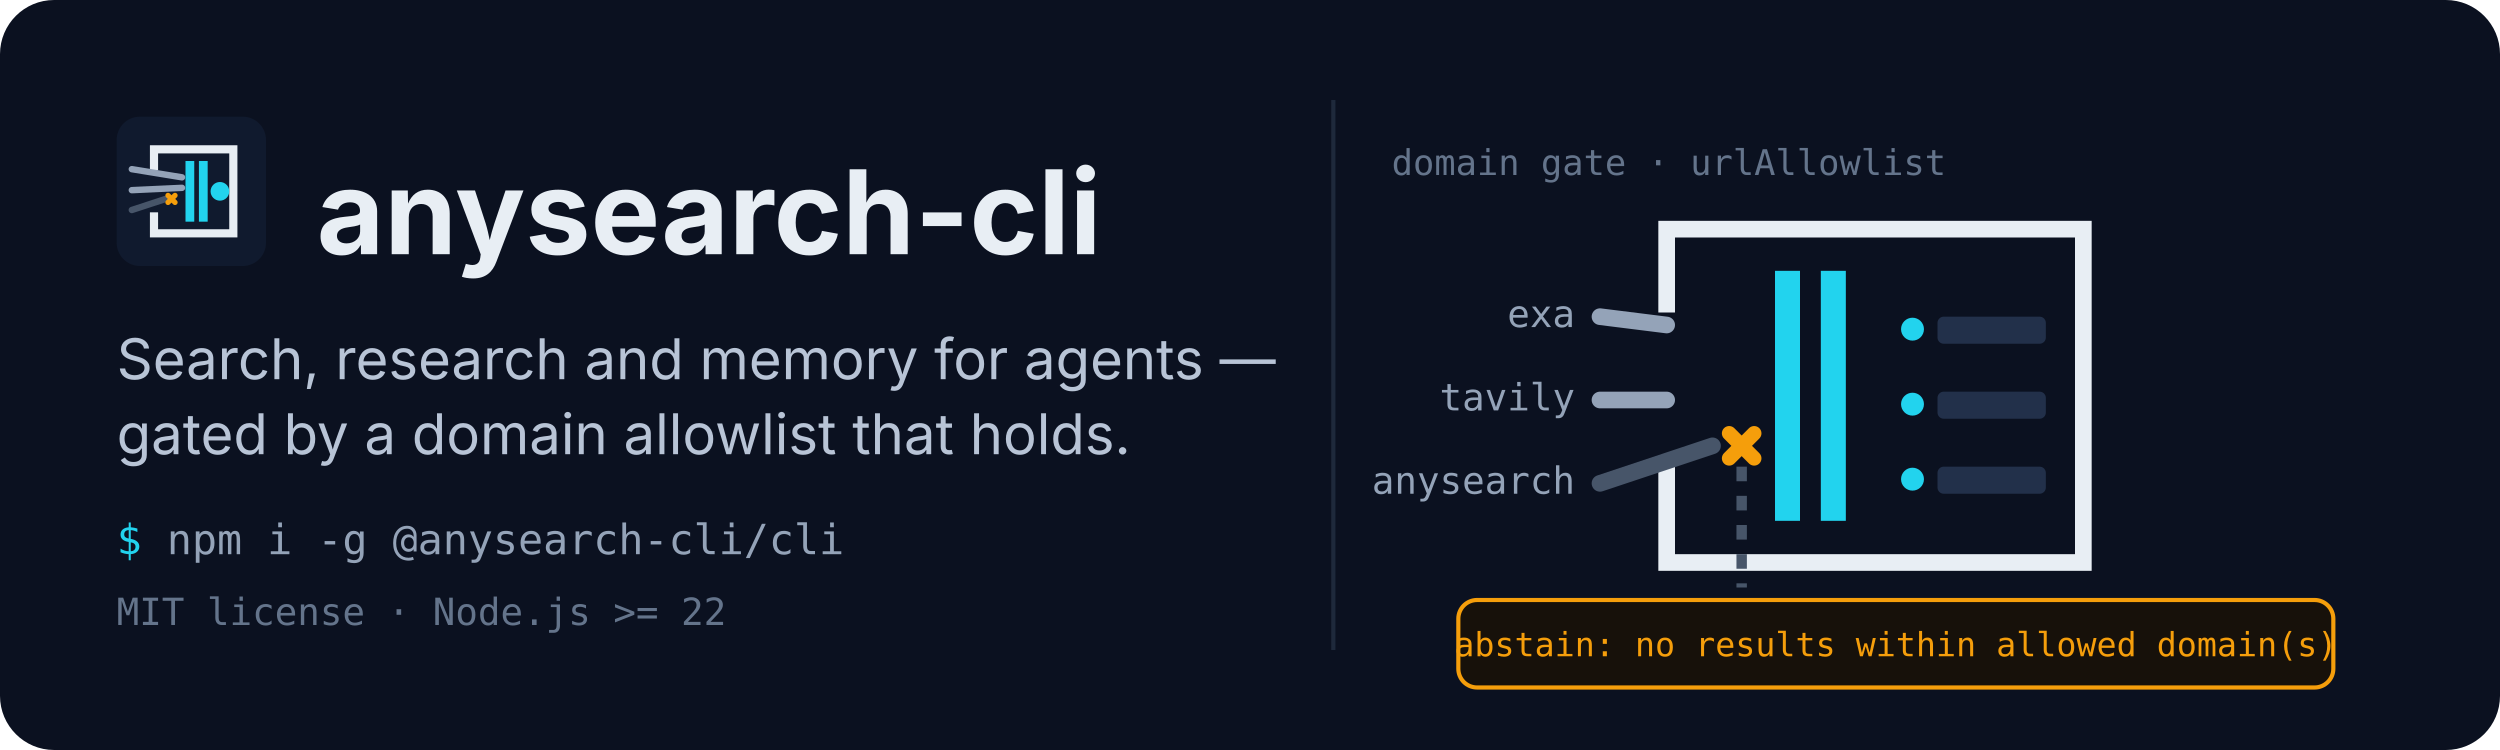
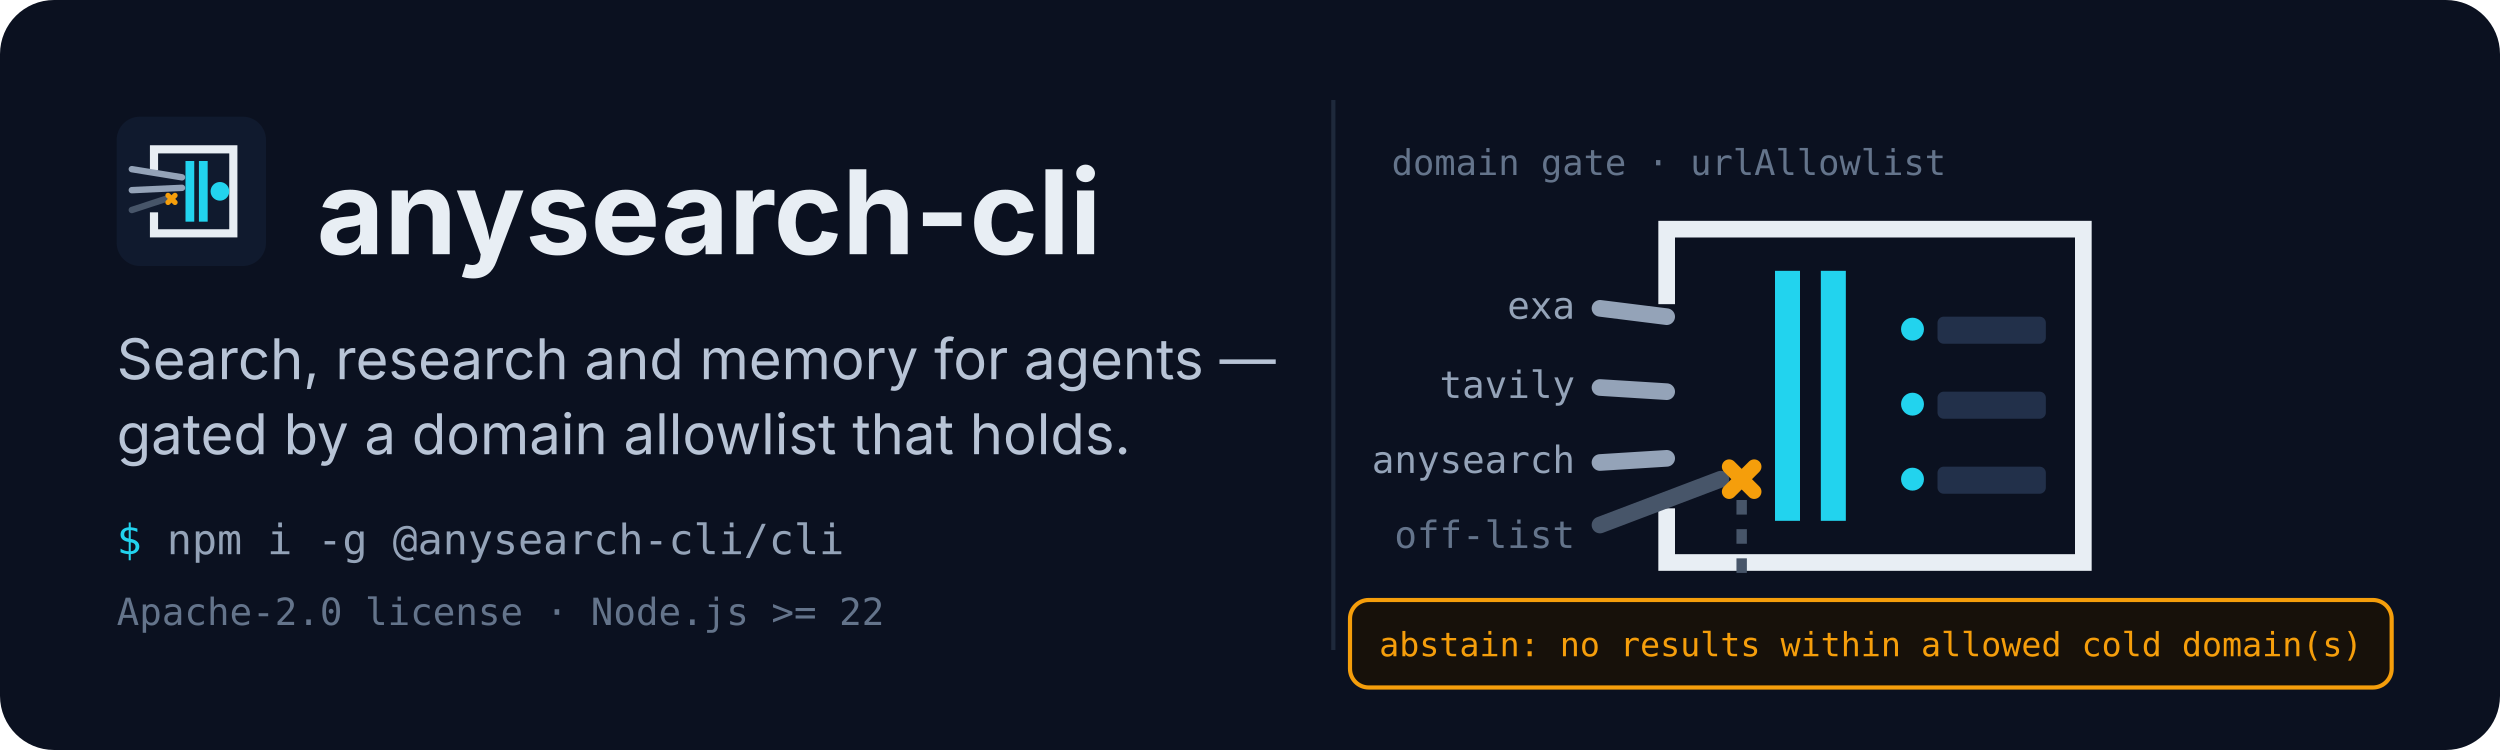
<svg xmlns="http://www.w3.org/2000/svg" width="1200" height="360" viewBox="0 0 1200 360" role="img" aria-labelledby="t d">
  <rect width="1200" height="360" rx="26" fill="#0B1120" />
  <g transform="translate(56 56) scale(0.28)">
    <rect width="256" height="256" rx="40" fill="#101A2E" />
    <path d="M64 92 V56 H200 V200 H64 V164" fill="none" stroke="#E8EEF4" stroke-width="14" stroke-linejoin="miter" />
    <g stroke-linecap="round" fill="none">
      <path d="M26 90  L112 104" stroke="#94A3B8" stroke-width="11" />
      <path d="M26 126 L112 122" stroke="#94A3B8" stroke-width="11" />
      <path d="M26 160 L84 141" stroke="#475569" stroke-width="11" />
    </g>
    <g stroke="#F59E0B" stroke-width="9" stroke-linecap="round">
      <path d="M88 135 L100 147" />
      <path d="M100 135 L88 147" />
    </g>
    <rect x="118" y="76" width="15" height="104" fill="#22D3EE" />
    <rect x="141" y="76" width="15" height="104" fill="#22D3EE" />
    <circle cx="177" cy="128" r="16" fill="#22D3EE" />
  </g>
  <text x="152" y="122" font-family="-apple-system, BlinkMacSystemFont, 'Segoe UI', 'PingFang SC', sans-serif" font-size="56" font-weight="700" fill="#E8EEF4">anysearch-cli</text>
  <text x="56" y="182" font-family="-apple-system, BlinkMacSystemFont, 'Segoe UI', 'PingFang SC', sans-serif" font-size="27" fill="#B8C4D6">Search, research and memory for agents —</text>
  <text x="56" y="218" font-family="-apple-system, BlinkMacSystemFont, 'Segoe UI', 'PingFang SC', sans-serif" font-size="27" fill="#B8C4D6">gated by a domain allowlist that holds.</text>
  <text x="56" y="266" font-family="ui-monospace, SFMono-Regular, Menlo, monospace" font-size="20" fill="#94A3B8">
    <tspan fill="#22D3EE">$</tspan> npm i -g @anysearch-cli/cli</text>
-   <text x="56" y="300" font-family="ui-monospace, SFMono-Regular, Menlo, monospace" font-size="18" fill="#64748B">MIT license · Node.js &gt;= 22</text>
+   <text x="56" y="300" font-family="ui-monospace, SFMono-Regular, Menlo, monospace" font-size="18" fill="#64748B">Apache-2.0 license · Node.js &gt;= 22</text>
  <path d="M640 48 V312" stroke="#1E293B" stroke-width="2" />
  <text x="668" y="84" font-family="ui-monospace, SFMono-Regular, Menlo, monospace" font-size="17" fill="#64748B">domain gate · urlAllowlist</text>
  <g font-family="ui-monospace, SFMono-Regular, Menlo, monospace" font-size="18" fill="#94A3B8" text-anchor="end">
-     <text x="756" y="157">exa</text>
-     <text x="756" y="197">tavily</text>
-     <text x="756" y="237">anysearch</text>
+     <text x="756" y="153">exa</text>
+     <text x="756" y="191">tavily</text>
+     <text x="756" y="227">anysearch</text>
+     <text x="756" y="263" fill="#64748B">off-list</text>
  </g>
-   <path d="M800 150 V110 H1000 V270 H800 V224" fill="none" stroke="#E8EEF4" stroke-width="8" stroke-linejoin="miter" />
+   <path d="M800 146 V110 H1000 V270 H800 V244" fill="none" stroke="#E8EEF4" stroke-width="8" stroke-linejoin="miter" />
  <g stroke-linecap="round" fill="none">
-     <path d="M768 152 L800 156" stroke="#94A3B8" stroke-width="8" />
-     <path d="M768 192 L800 192" stroke="#94A3B8" stroke-width="8" />
-     <path d="M768 232 L822 214" stroke="#475569" stroke-width="8" />
+     <path d="M768 148 L800 152" stroke="#94A3B8" stroke-width="8" />
+     <path d="M768 186 L800 188" stroke="#94A3B8" stroke-width="8" />
+     <path d="M768 222 L800 220" stroke="#94A3B8" stroke-width="8" />
+     <path d="M768 252 L826 230" stroke="#475569" stroke-width="8" />
  </g>
  <g stroke="#F59E0B" stroke-width="7" stroke-linecap="round">
-     <path d="M830 208 L842 220" />
-     <path d="M842 208 L830 220" />
+     <path d="M830 224 L842 236" />
+     <path d="M842 224 L830 236" />
  </g>
-   <path d="M836 224 V282" stroke="#475569" stroke-width="5" stroke-dasharray="7 7" />
+   <path d="M836 240 V282" stroke="#475569" stroke-width="5" stroke-dasharray="7 7" />
  <rect x="852" y="130" width="12" height="120" fill="#22D3EE" />
  <rect x="874" y="130" width="12" height="120" fill="#22D3EE" />
  <g>
    <circle cx="918" cy="158" r="5.5" fill="#22D3EE" />
    <rect x="930" y="152" width="52" height="13" rx="3" fill="#22304A" />
    <circle cx="918" cy="194" r="5.5" fill="#22D3EE" />
    <rect x="930" y="188" width="52" height="13" rx="3" fill="#22304A" />
    <circle cx="918" cy="230" r="5.5" fill="#22D3EE" />
    <rect x="930" y="224" width="52" height="13" rx="3" fill="#22304A" />
  </g>
-   <rect x="700" y="288" width="420" height="42" rx="9" fill="#17110A" stroke="#F59E0B" stroke-width="2" />
-   <text x="910" y="315" font-family="ui-monospace, SFMono-Regular, Menlo, monospace" font-size="16" fill="#F59E0B" text-anchor="middle">abstain: no results within allowed domain(s)</text>
+   <rect x="648" y="288" width="500" height="42" rx="9" fill="#17110A" stroke="#F59E0B" stroke-width="2" />
+   <text x="898" y="315" font-family="ui-monospace, SFMono-Regular, Menlo, monospace" font-size="16" fill="#F59E0B" text-anchor="middle">abstain: no results within allowed cold domain(s)</text>
</svg>
